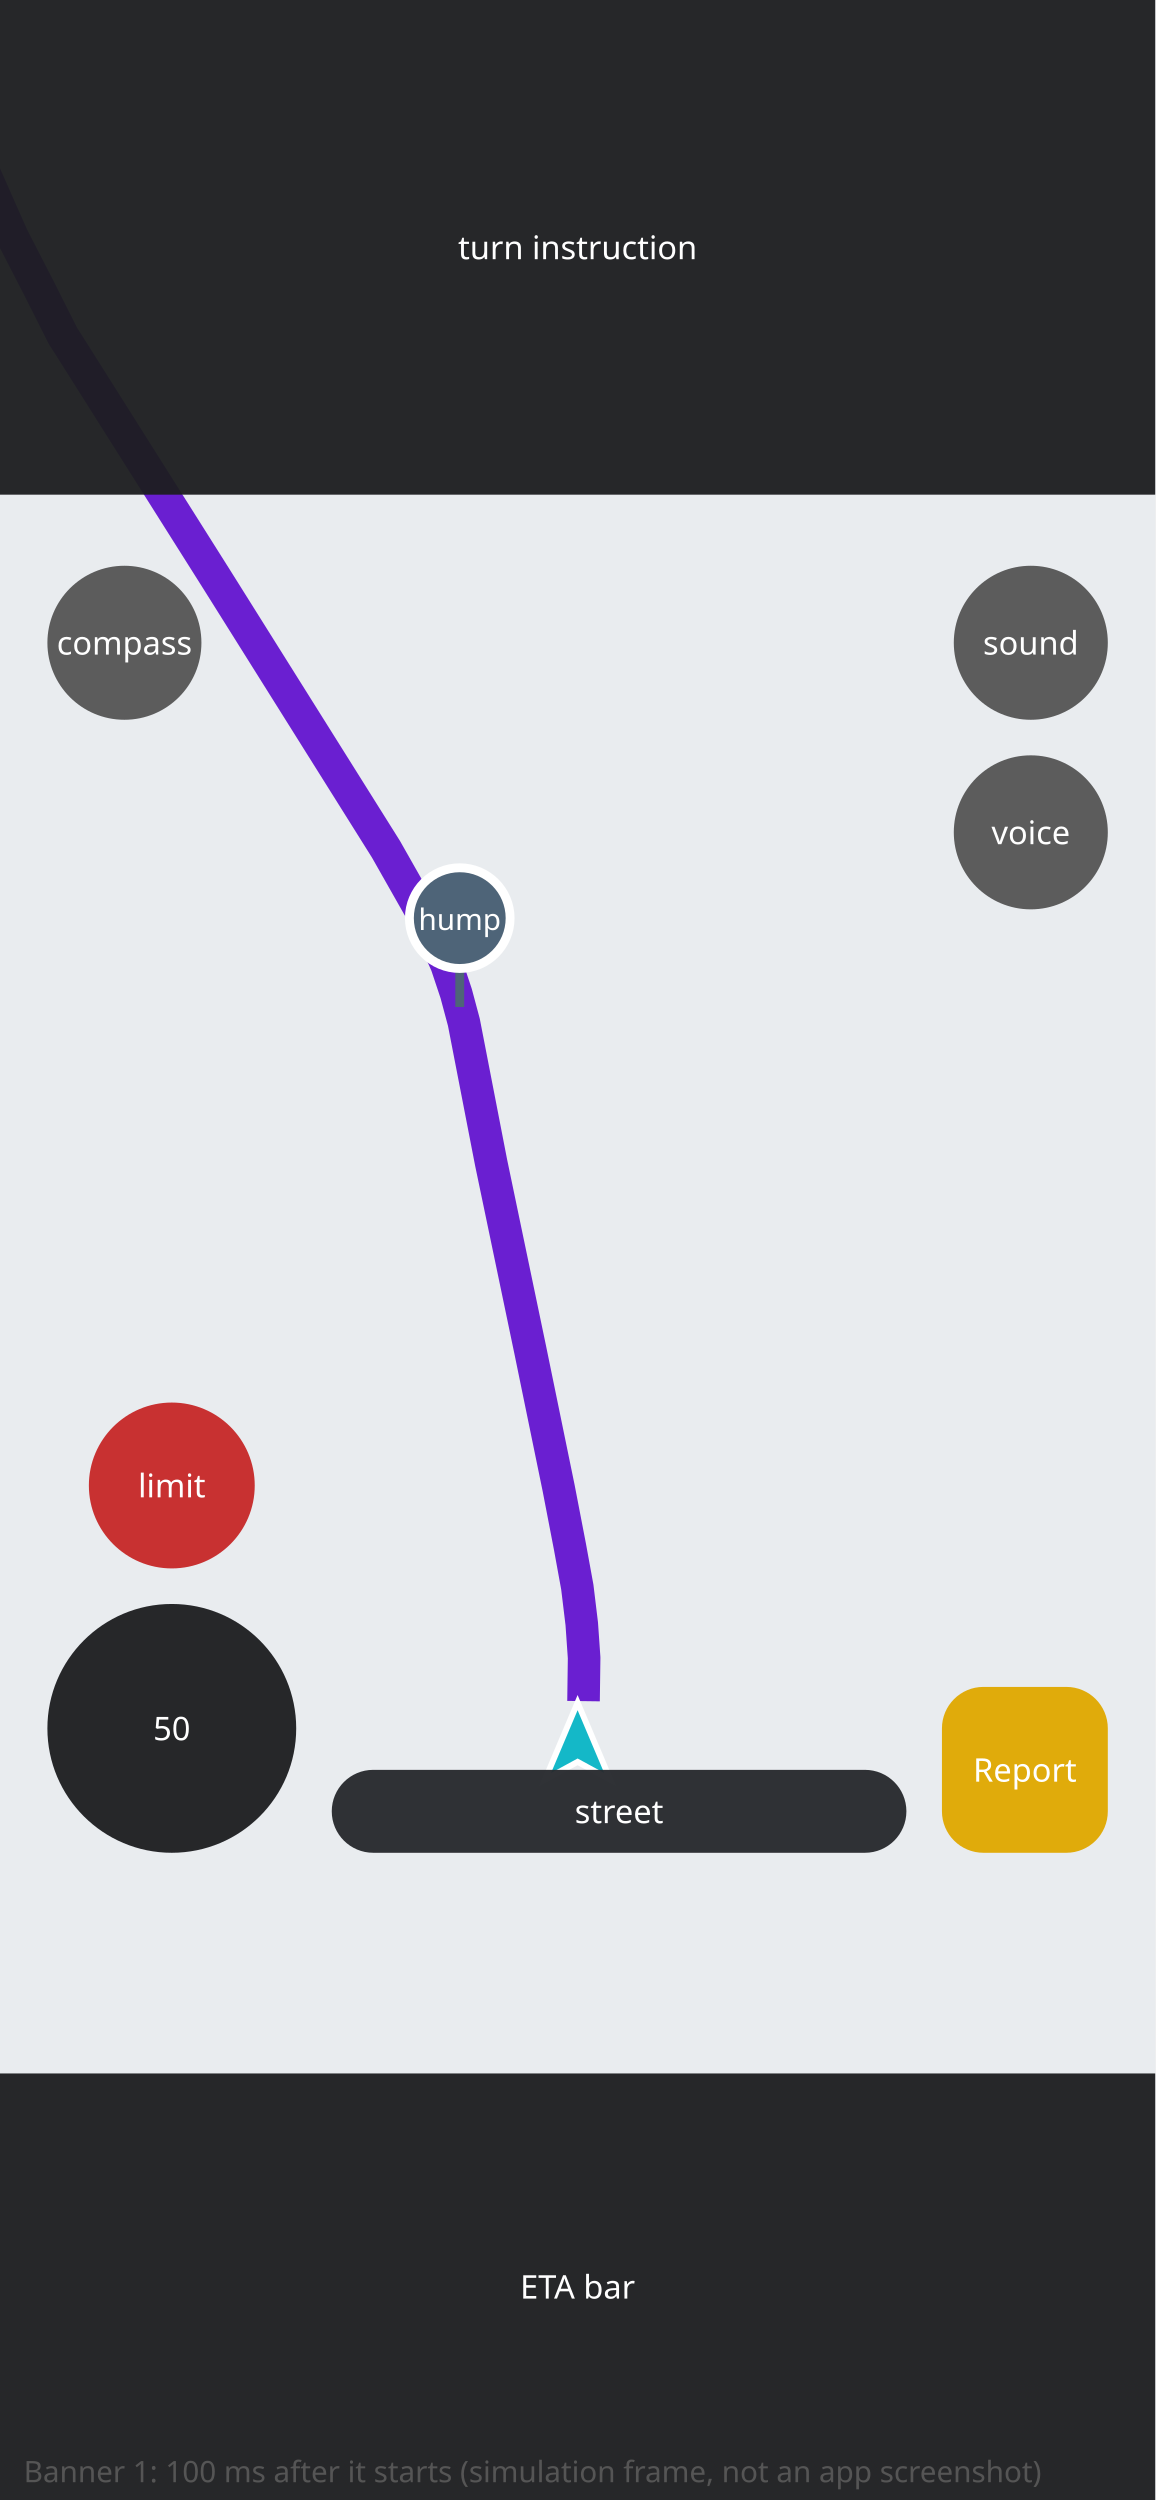
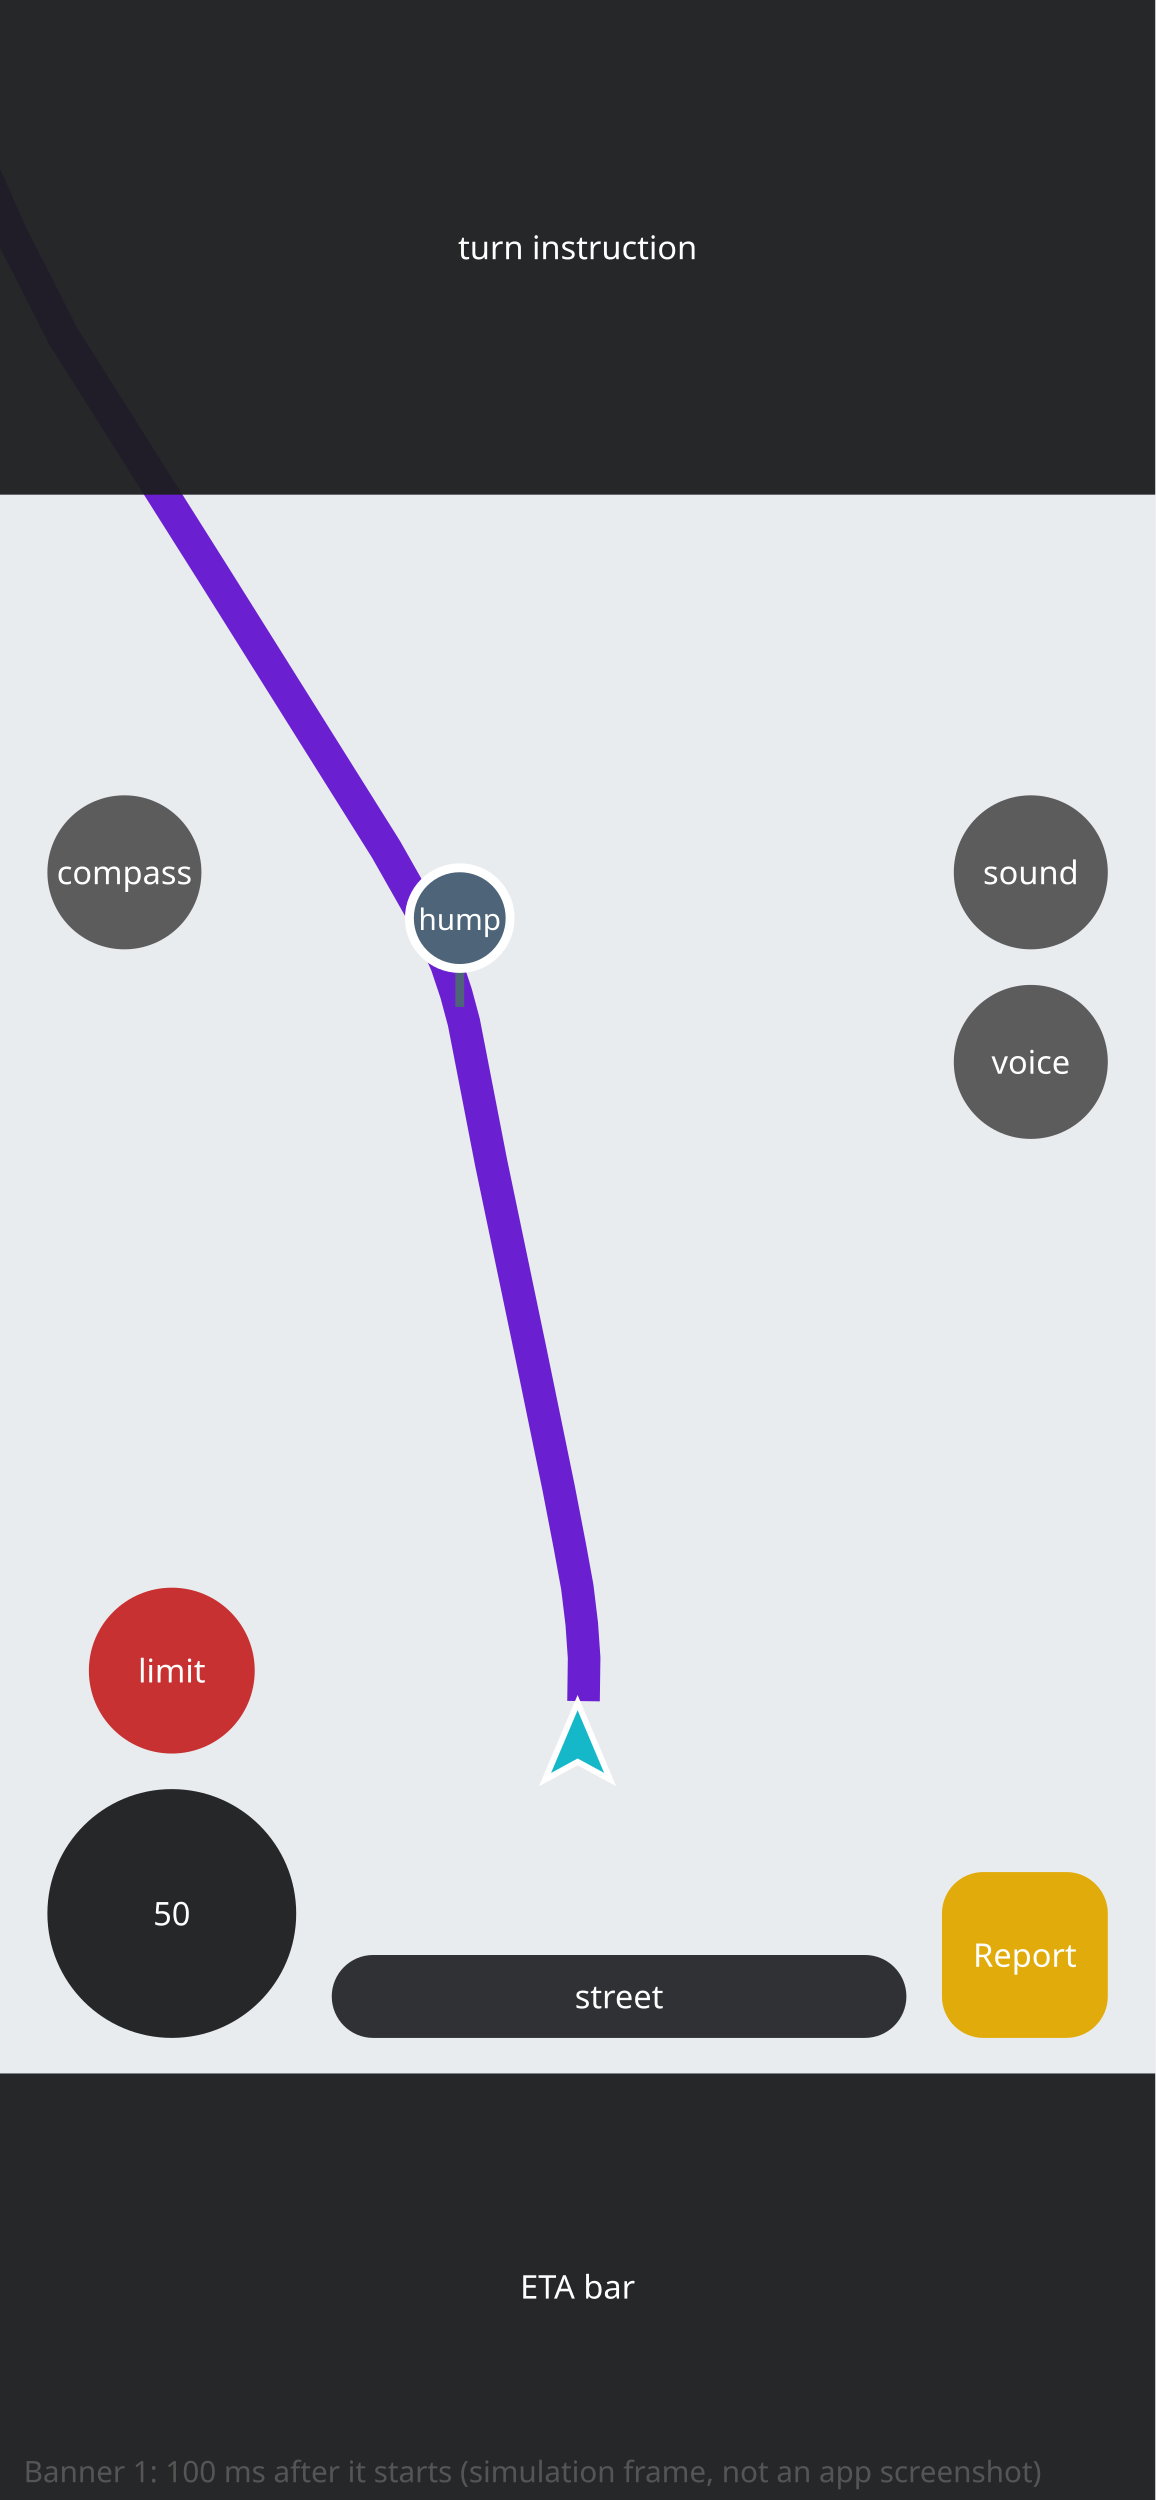
<svg xmlns="http://www.w3.org/2000/svg" width="390" height="844" viewBox="0 0 390 844">
  <rect width="100%" height="100%" fill="#E9ECEF" />
  <polyline points="197.0,574.3 197.2,559.7 196.4,548.2 194.9,535.8 192.4,522.1 188.6,502.4 179.0,455.7 165.8,392.5 156.6,345.1 154.0,335.4 150.8,325.8 145.1,312.8 130.3,286.7 72.9,195.2 23.3,116.6 21.3,113.5 13.3,97.6 4.2,79.9 2.2,75.4 -21.5,21.8 -147.8,-263.7 -156.4,-284.3 -164.0,-303.5 -168.2,-320.6 -170.2,-340.3 -171.0,-355.3 -168.7,-394.8 -172.0,-415.7 -171.2,-431.0 -169.9,-451.5 -171.1,-463.7 -173.0,-477.2 -175.1,-480.8 -175.7,-484.8 -175.0,-488.9 -173.0,-492.4 -169.6,-495.0 -165.7,-496.3 -167.5,-504.6 -171.9,-526.7 -196.8,-709.5 -203.7,-764.6 -210.0,-814.5 -212.0,-828.9 -212.3,-844.8 -212.4,-859.5 -212.2,-864.1 -210.4,-913.2 -208.9,-966.4 -208.5,-981.0 -208.2,-992.5 -207.8,-1012.5 -207.6,-1017.8 -207.7,-1020.0 -207.3,-1063.5 -206.0,-1115.1 -205.4,-1139.7 -213.4,-1162.4 -213.0,-1178.6 -212.2,-1209.4 -210.4,-1239.1 -209.6,-1256.5 -202.1,-1280.4 -201.5,-1296.7 -200.3,-1354.0 -199.1,-1417.5 -198.9,-1432.9 -197.7,-1483.5 -197.5,-1491.8 -195.3,-1585.9 -193.6,-1660.8 -191.8,-1729.7 -190.6,-1786.2 -190.3,-1812.3 -190.3,-1824.3 -188.6,-1879.1 -188.2,-1900.5 -191.8,-1900.1 -195.1,-1900.7 -198.2,-1902.5 -200.8,-1905.2 -202.2,-1908.4 -202.4,-1912.0 -330.8,-1919.5 -400.5,-1922.7 -435.0,-1924.6 -462.7,-1926.0 -491.6,-1927.5 -518.7,-1924.2 -534.8,-1925.3 -550.9,-1928.6 -563.9,-1933.6 -569.3,-1937.3 -576.1,-1943.6 -582.7,-1950.9 -586.2,-1955.6 -593.3,-1967.4 -606.3,-1990.5 -595.5,-1997.2 -578.3,-2009.5 -557.7,-2027.9 -532.9,-2054.3 -520.3,-2071.0 -429.8,-2193.7 -400.5,-2237.6 -342.7,-2318.6 -336.1,-2328.2 -334.0,-2345.7 -333.5,-2355.2 -334.9,-2365.4 -337.6,-2375.5 -342.5,-2385.6 -350.4,-2397.3 -365.3,-2412.4 -371.0,-2426.8 -425.1,-2474.3 -478.4,-2522.0 -508.6,-2548.9 -534.7,-2572.8 -570.2,-2604.0 -605.7,-2636.6 -617.4,-2647.2 -662.9,-2689.4 -675.9,-2708.8 -819.8,-2829.1 -856.5,-2860.4 -931.1,-2922.3 -1002.7,-2977.9 -1006.3,-2980.5 -1021.6,-2992.2 -1046.1,-2994.3 -1079.6,-3019.6 -1110.2,-3044.8 -1212.2,-3129.7 -1283.1,-3189.2 -1347.3,-3242.3 -1356.2,-3249.9 -1376.8,-3267.2 -1416.1,-3300.3 -1527.9,-3392.6 -1541.1,-3403.7 -1556.5,-3416.5 -1583.0,-3439.7 -1618.8,-3471.3 -1649.5,-3500.3 -1653.4,-3503.8 -1664.2,-3514.0 -1719.0,-3567.3 -1795.2,-3641.7 -1860.5,-3705.8 -1904.9,-3748.8 -1964.5,-3806.4 -1987.0,-3826.8 -2000.7,-3839.0 -2021.2,-3854.8 -2037.2,-3866.2 -2051.3,-3874.5 -2056.1,-3877.3 -2057.6,-3878.1 -2086.4,-3891.2 -2114.6,-3902.0 -2137.2,-3910.2 -2162.0,-3917.8 -2193.3,-3926.9 -2284.1,-3954.1 -2321.7,-3965.2 -2362.1,-3978.4 -2378.2,-3983.7 -2395.3,-3989.9 -2407.7,-3995.2 -2416.2,-3999.1 -2423.8,-4002.9 -2436.0,-4009.8 -2453.3,-4020.8 -2464.5,-4029.2 -2476.9,-4047.7 -2496.3,-4065.9 -2520.1,-4087.6 -2543.3,-4108.9 -2565.0,-4129.8 -2644.8,-4212.1 -2690.7,-4261.0 -2695.9,-4266.7 -2714.5,-4285.7 -2742.6,-4313.8 -2757.6,-4327.8 -2767.9,-4336.9 -2788.3,-4354.4 -2806.2,-4368.9 -2830.2,-4376.9 -2863.8,-4398.0 -2915.2,-4429.8 -2982.7,-4473.8 -3010.9,-4495.6 -3082.1,-4556.8 -3200.9,-4644.7 -3248.1,-4678.9 -3232.3,-4689.4 -2775.0,-4984.6 -2762.3,-4992.9 -2748.2,-5001.9 -2731.9,-5012.3 -2723.7,-5015.5 -2711.8,-5018.2 -2704.4,-5019.4 -2708.1,-5004.4 -2709.2,-4990.4 -2708.0,-4968.2" fill="none" stroke="#6A1FD1" stroke-width="11" stroke-linejoin="round" />
  <line x1="155.211" y1="339.961" x2="155.211" y2="325.961" stroke="#4E6478" stroke-width="3" />
  <circle cx="155.211" cy="309.961" r="17" fill="#4E6478" stroke="#fff" stroke-width="3" />
  <text x="155.211" y="313.961" font-size="10" text-anchor="middle" fill="#FFFFFF" font-family="sans-serif">hump</text>
  <line x1="-198.418" y1="-1453.216" x2="-198.418" y2="-1467.216" stroke="#FF8A00" stroke-width="3" />
  <circle cx="-198.418" cy="-1483.216" r="17" fill="#FF8A00" stroke="#fff" stroke-width="3" />
  <text x="-198.418" y="-1479.216" font-size="10" text-anchor="middle" fill="#1F2125" font-family="sans-serif">road</text>
  <polygon points="195,574.8 184,600.8 195,594.8 206,600.8" fill="#14B8C8" stroke="#fff" stroke-width="2" />
  <rect x="0" y="0" width="390" height="167" rx="0" fill="#1C1D20" opacity="0.95" />
  <text x="195" y="87.5" font-size="11" text-anchor="middle" fill="#fff" font-family="sans-serif">turn instruction</text>
  <rect x="0" y="700" width="390" height="144" rx="0" fill="#1C1D20" opacity="0.95" />
  <text x="195" y="776" font-size="11" text-anchor="middle" fill="#fff" font-family="sans-serif">ETA bar</text>
-   <rect x="16" y="191" width="52" height="52" rx="26" fill="#555" opacity="0.95" />
-   <text x="42" y="221" font-size="11" text-anchor="middle" fill="#fff" font-family="sans-serif">compass</text>
-   <rect x="322" y="191" width="52" height="52" rx="26" fill="#555" opacity="0.95" />
-   <text x="348" y="221" font-size="11" text-anchor="middle" fill="#fff" font-family="sans-serif">sound</text>
-   <rect x="322" y="255" width="52" height="52" rx="26" fill="#555" opacity="0.95" />
-   <text x="348" y="285" font-size="11" text-anchor="middle" fill="#fff" font-family="sans-serif">voice</text>
-   <rect x="30" y="473.5" width="56" height="56" rx="28" fill="#C62828" opacity="0.95" />
-   <text x="58" y="505.5" font-size="11" text-anchor="middle" fill="#fff" font-family="sans-serif">limit</text>
-   <rect x="16" y="541.5" width="84" height="84" rx="42" fill="#1C1D20" opacity="0.95" />
-   <text x="58" y="587.5" font-size="11" text-anchor="middle" fill="#fff" font-family="sans-serif">50</text>
-   <rect x="318" y="569.5" width="56" height="56" rx="14" fill="#E0A800" opacity="0.95" />
-   <text x="346" y="601.5" font-size="11" text-anchor="middle" fill="#fff" font-family="sans-serif">Report</text>
-   <rect x="112" y="597.5" width="194" height="28" rx="14" fill="#26282C" opacity="0.95" />
-   <text x="209" y="615.5" font-size="11" text-anchor="middle" fill="#fff" font-family="sans-serif">street</text>
+   <rect x="16" y="268.5" width="52" height="52" rx="26" fill="#555" opacity="0.95" />
+   <text x="42" y="298.5" font-size="11" text-anchor="middle" fill="#fff" font-family="sans-serif">compass</text>
+   <rect x="322" y="268.5" width="52" height="52" rx="26" fill="#555" opacity="0.95" />
+   <text x="348" y="298.5" font-size="11" text-anchor="middle" fill="#fff" font-family="sans-serif">sound</text>
+   <rect x="322" y="332.5" width="52" height="52" rx="26" fill="#555" opacity="0.95" />
+   <text x="348" y="362.5" font-size="11" text-anchor="middle" fill="#fff" font-family="sans-serif">voice</text>
+   <rect x="30" y="536" width="56" height="56" rx="28" fill="#C62828" opacity="0.95" />
+   <text x="58" y="568" font-size="11" text-anchor="middle" fill="#fff" font-family="sans-serif">limit</text>
+   <rect x="16" y="604" width="84" height="84" rx="42" fill="#1C1D20" opacity="0.95" />
+   <text x="58" y="650" font-size="11" text-anchor="middle" fill="#fff" font-family="sans-serif">50</text>
+   <rect x="318" y="632" width="56" height="56" rx="14" fill="#E0A800" opacity="0.95" />
+   <text x="346" y="664" font-size="11" text-anchor="middle" fill="#fff" font-family="sans-serif">Report</text>
+   <rect x="112" y="660" width="194" height="28" rx="14" fill="#26282C" opacity="0.95" />
+   <text x="209" y="678" font-size="11" text-anchor="middle" fill="#fff" font-family="sans-serif">street</text>
  <text x="8" y="838" font-size="10" fill="#555" font-family="sans-serif">Banner 1: 100 ms after it starts (simulation frame, not an app screenshot)</text>
</svg>
